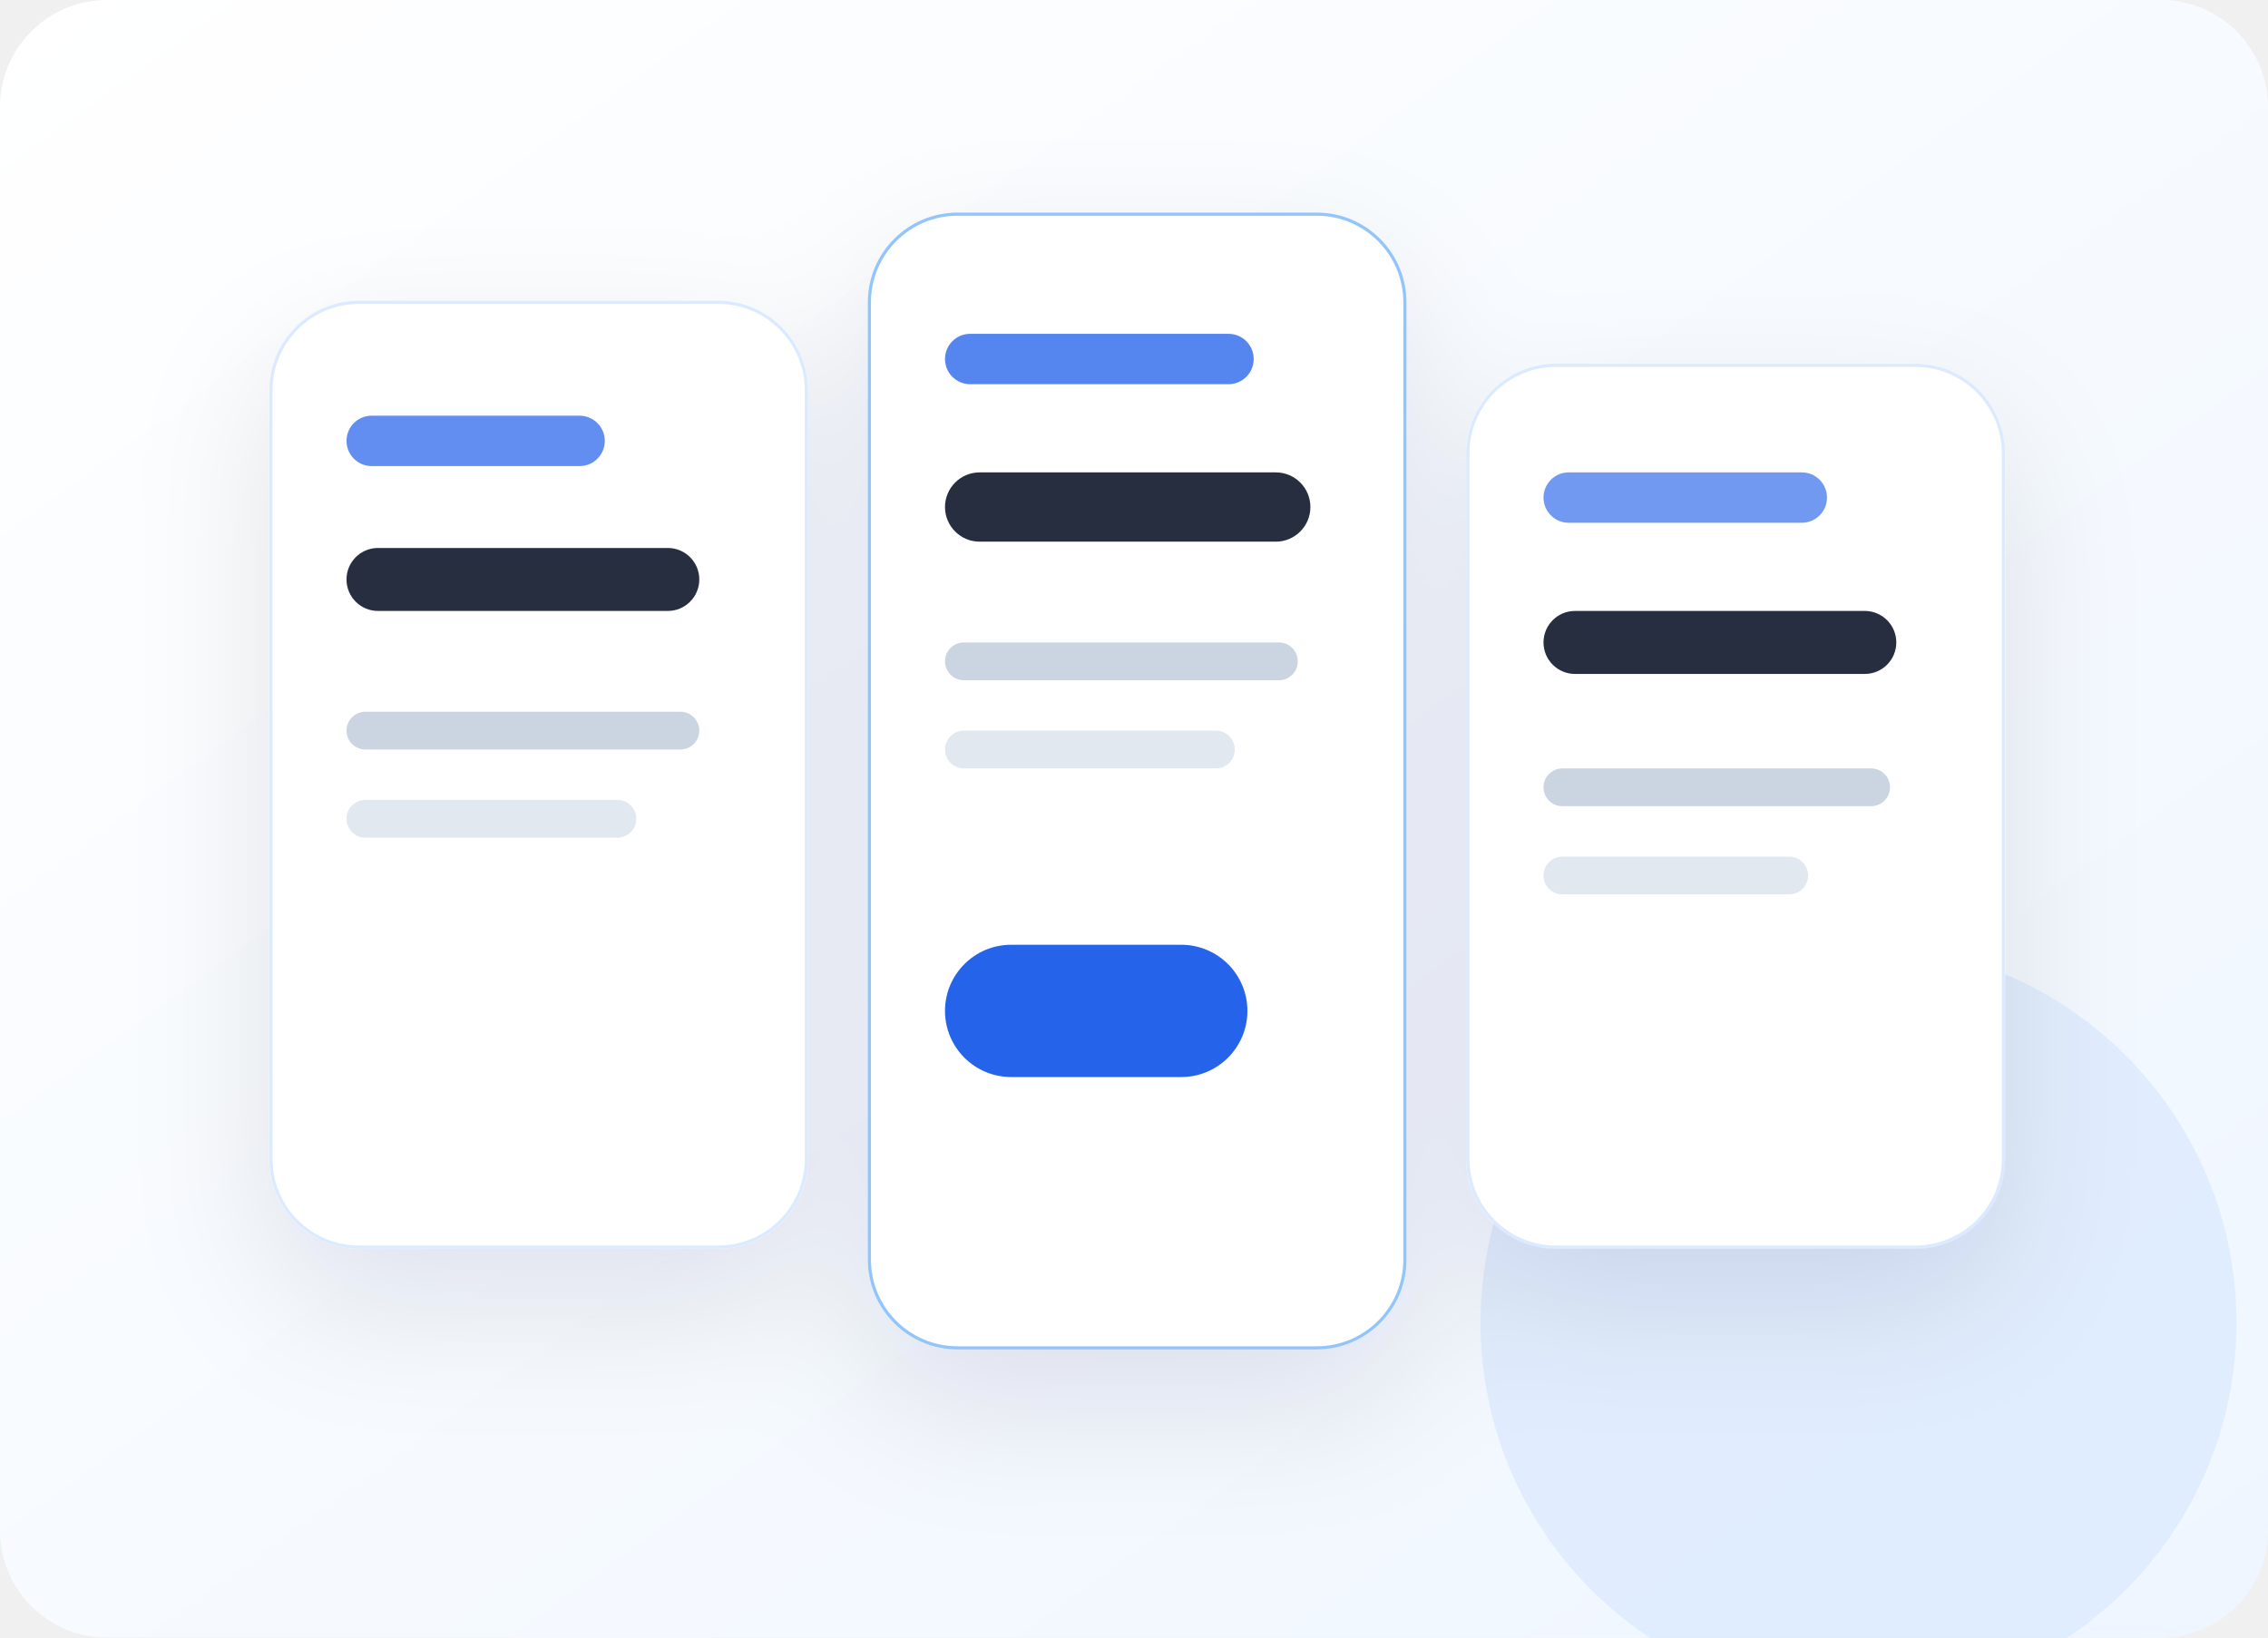
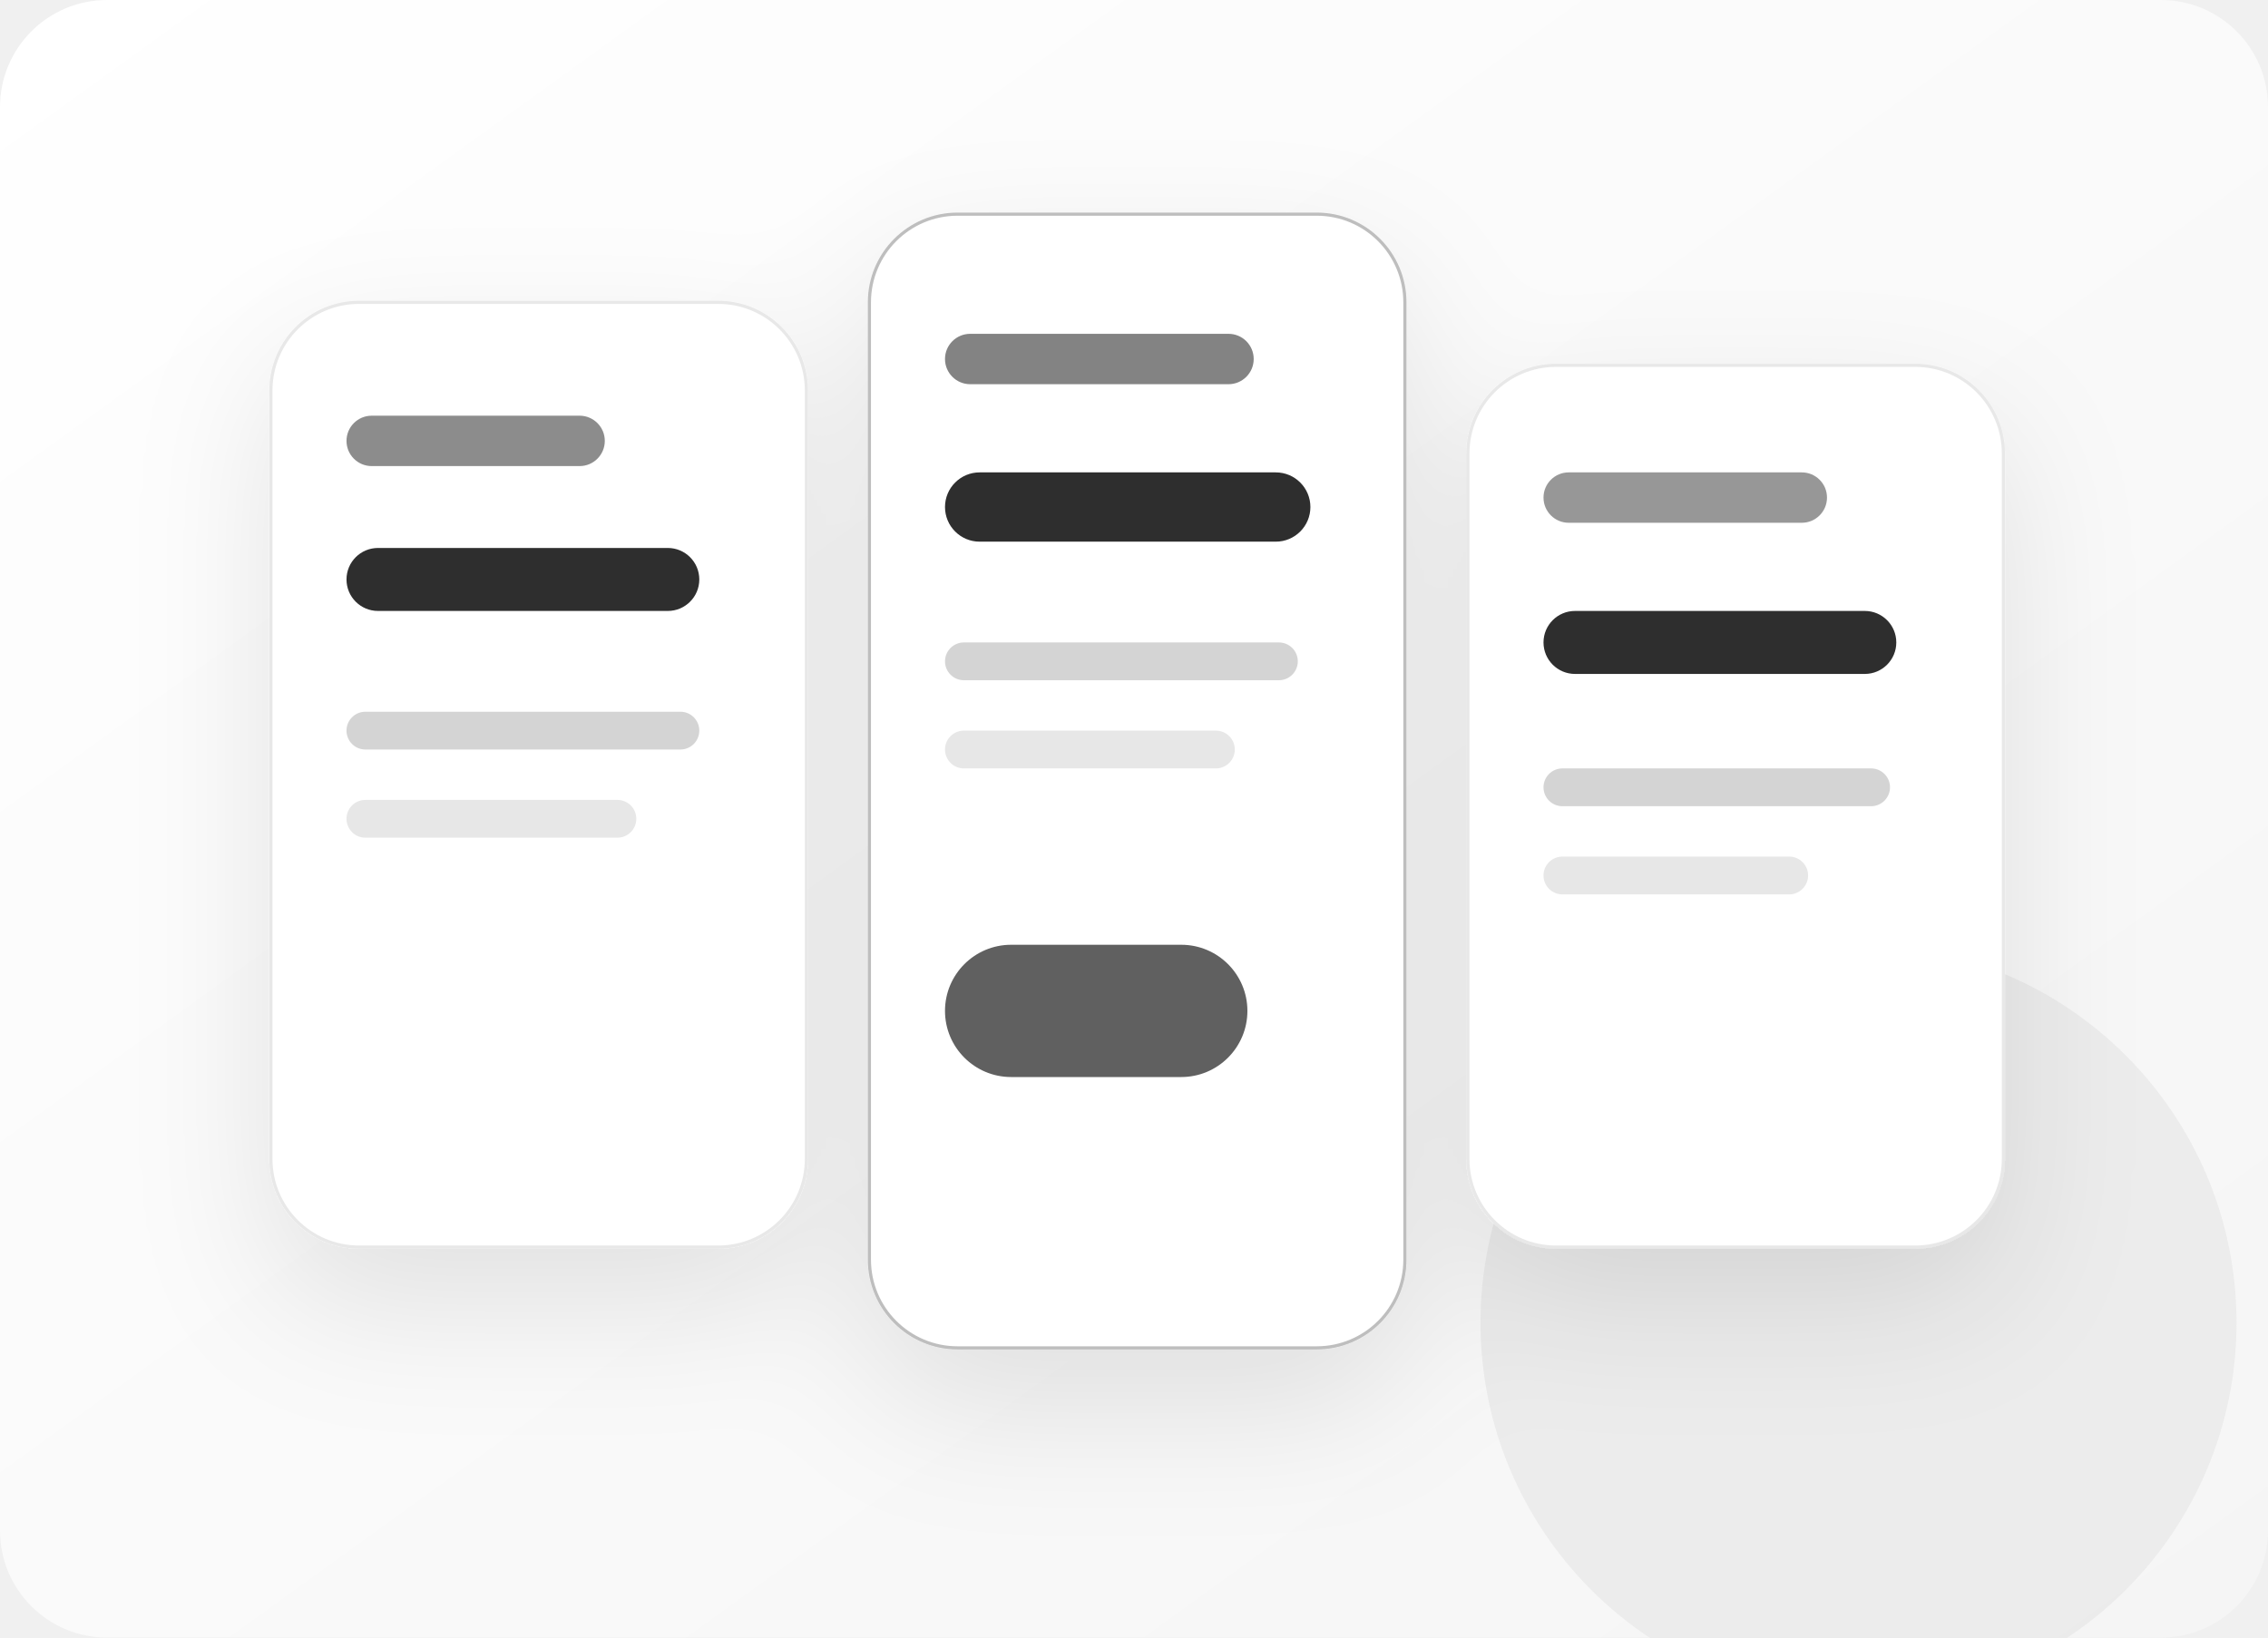
<svg xmlns="http://www.w3.org/2000/svg" width="720" height="520" viewBox="0 0 720 520" role="img" aria-label="웹사이트 제작 서비스 구성 일러스트">
  <defs>
    <linearGradient id="bg" x1="0" x2="1" y1="0" y2="1">
      <stop offset="0" stop-color="#ffffff" />
-       <stop offset="1" stop-color="#eff6ff" />
+       <stop offset="1" stop-color="#f5f5f5" />
    </linearGradient>
    <filter id="soft" x="-20%" y="-20%" width="140%" height="140%">
-       <feDropShadow dx="0" dy="18" stdDeviation="22" flood-color="#0f172a" flood-opacity="0.10" />
+       <feDropShadow dx="0" dy="18" stdDeviation="22" flood-color="#171717" flood-opacity="0.10" />
    </filter>
  </defs>
  <rect width="720" height="520" rx="34" fill="url(#bg)" />
-   <circle cx="590" cy="420" r="120" fill="#dbeafe" opacity="0.74" />
+   <circle cx="590" cy="420" r="120" fill="#e8e8e8" opacity="0.74" />
  <g filter="url(#soft)">
-     <rect x="86" y="96" width="170" height="300" rx="28" fill="#fff" stroke="#dbeafe" />
-     <rect x="110" y="132" width="82" height="16" rx="8" fill="#2563eb" opacity="0.72" />
-     <rect x="110" y="174" width="112" height="20" rx="10" fill="#0f172a" opacity="0.9" />
-     <rect x="110" y="226" width="112" height="12" rx="6" fill="#cbd5e1" />
-     <rect x="110" y="254" width="92" height="12" rx="6" fill="#e2e8f0" />
-     <rect x="276" y="68" width="170" height="360" rx="28" fill="#fff" stroke="#93c5fd" />
-     <rect x="300" y="106" width="98" height="16" rx="8" fill="#2563eb" opacity="0.78" />
-     <rect x="300" y="150" width="116" height="22" rx="11" fill="#0f172a" opacity="0.9" />
-     <rect x="300" y="204" width="112" height="12" rx="6" fill="#cbd5e1" />
-     <rect x="300" y="232" width="92" height="12" rx="6" fill="#e2e8f0" />
-     <rect x="300" y="300" width="96" height="42" rx="21" fill="#2563eb" />
-     <rect x="466" y="116" width="170" height="280" rx="28" fill="#fff" stroke="#dbeafe" />
-     <rect x="490" y="150" width="90" height="16" rx="8" fill="#2563eb" opacity="0.65" />
-     <rect x="490" y="194" width="112" height="20" rx="10" fill="#0f172a" opacity="0.9" />
-     <rect x="490" y="244" width="110" height="12" rx="6" fill="#cbd5e1" />
-     <rect x="490" y="272" width="84" height="12" rx="6" fill="#e2e8f0" />
+     <rect x="86" y="96" width="170" height="300" rx="28" fill="#ffffff" stroke="#e8e8e8" />
+     <rect x="110" y="132" width="82" height="16" rx="8" fill="#606060" opacity="0.72" />
+     <rect x="110" y="174" width="112" height="20" rx="10" fill="#171717" opacity="0.9" />
+     <rect x="110" y="226" width="112" height="12" rx="6" fill="#d4d4d4" />
+     <rect x="110" y="254" width="92" height="12" rx="6" fill="#e7e7e7" />
+     <rect x="276" y="68" width="170" height="360" rx="28" fill="#ffffff" stroke="#bebebe" />
+     <rect x="300" y="106" width="98" height="16" rx="8" fill="#606060" opacity="0.78" />
+     <rect x="300" y="150" width="116" height="22" rx="11" fill="#171717" opacity="0.9" />
+     <rect x="300" y="204" width="112" height="12" rx="6" fill="#d4d4d4" />
+     <rect x="300" y="232" width="92" height="12" rx="6" fill="#e7e7e7" />
+     <rect x="300" y="300" width="96" height="42" rx="21" fill="#606060" />
+     <rect x="466" y="116" width="170" height="280" rx="28" fill="#ffffff" stroke="#e8e8e8" />
+     <rect x="490" y="150" width="90" height="16" rx="8" fill="#606060" opacity="0.65" />
+     <rect x="490" y="194" width="112" height="20" rx="10" fill="#171717" opacity="0.9" />
+     <rect x="490" y="244" width="110" height="12" rx="6" fill="#d4d4d4" />
+     <rect x="490" y="272" width="84" height="12" rx="6" fill="#e7e7e7" />
  </g>
</svg>
